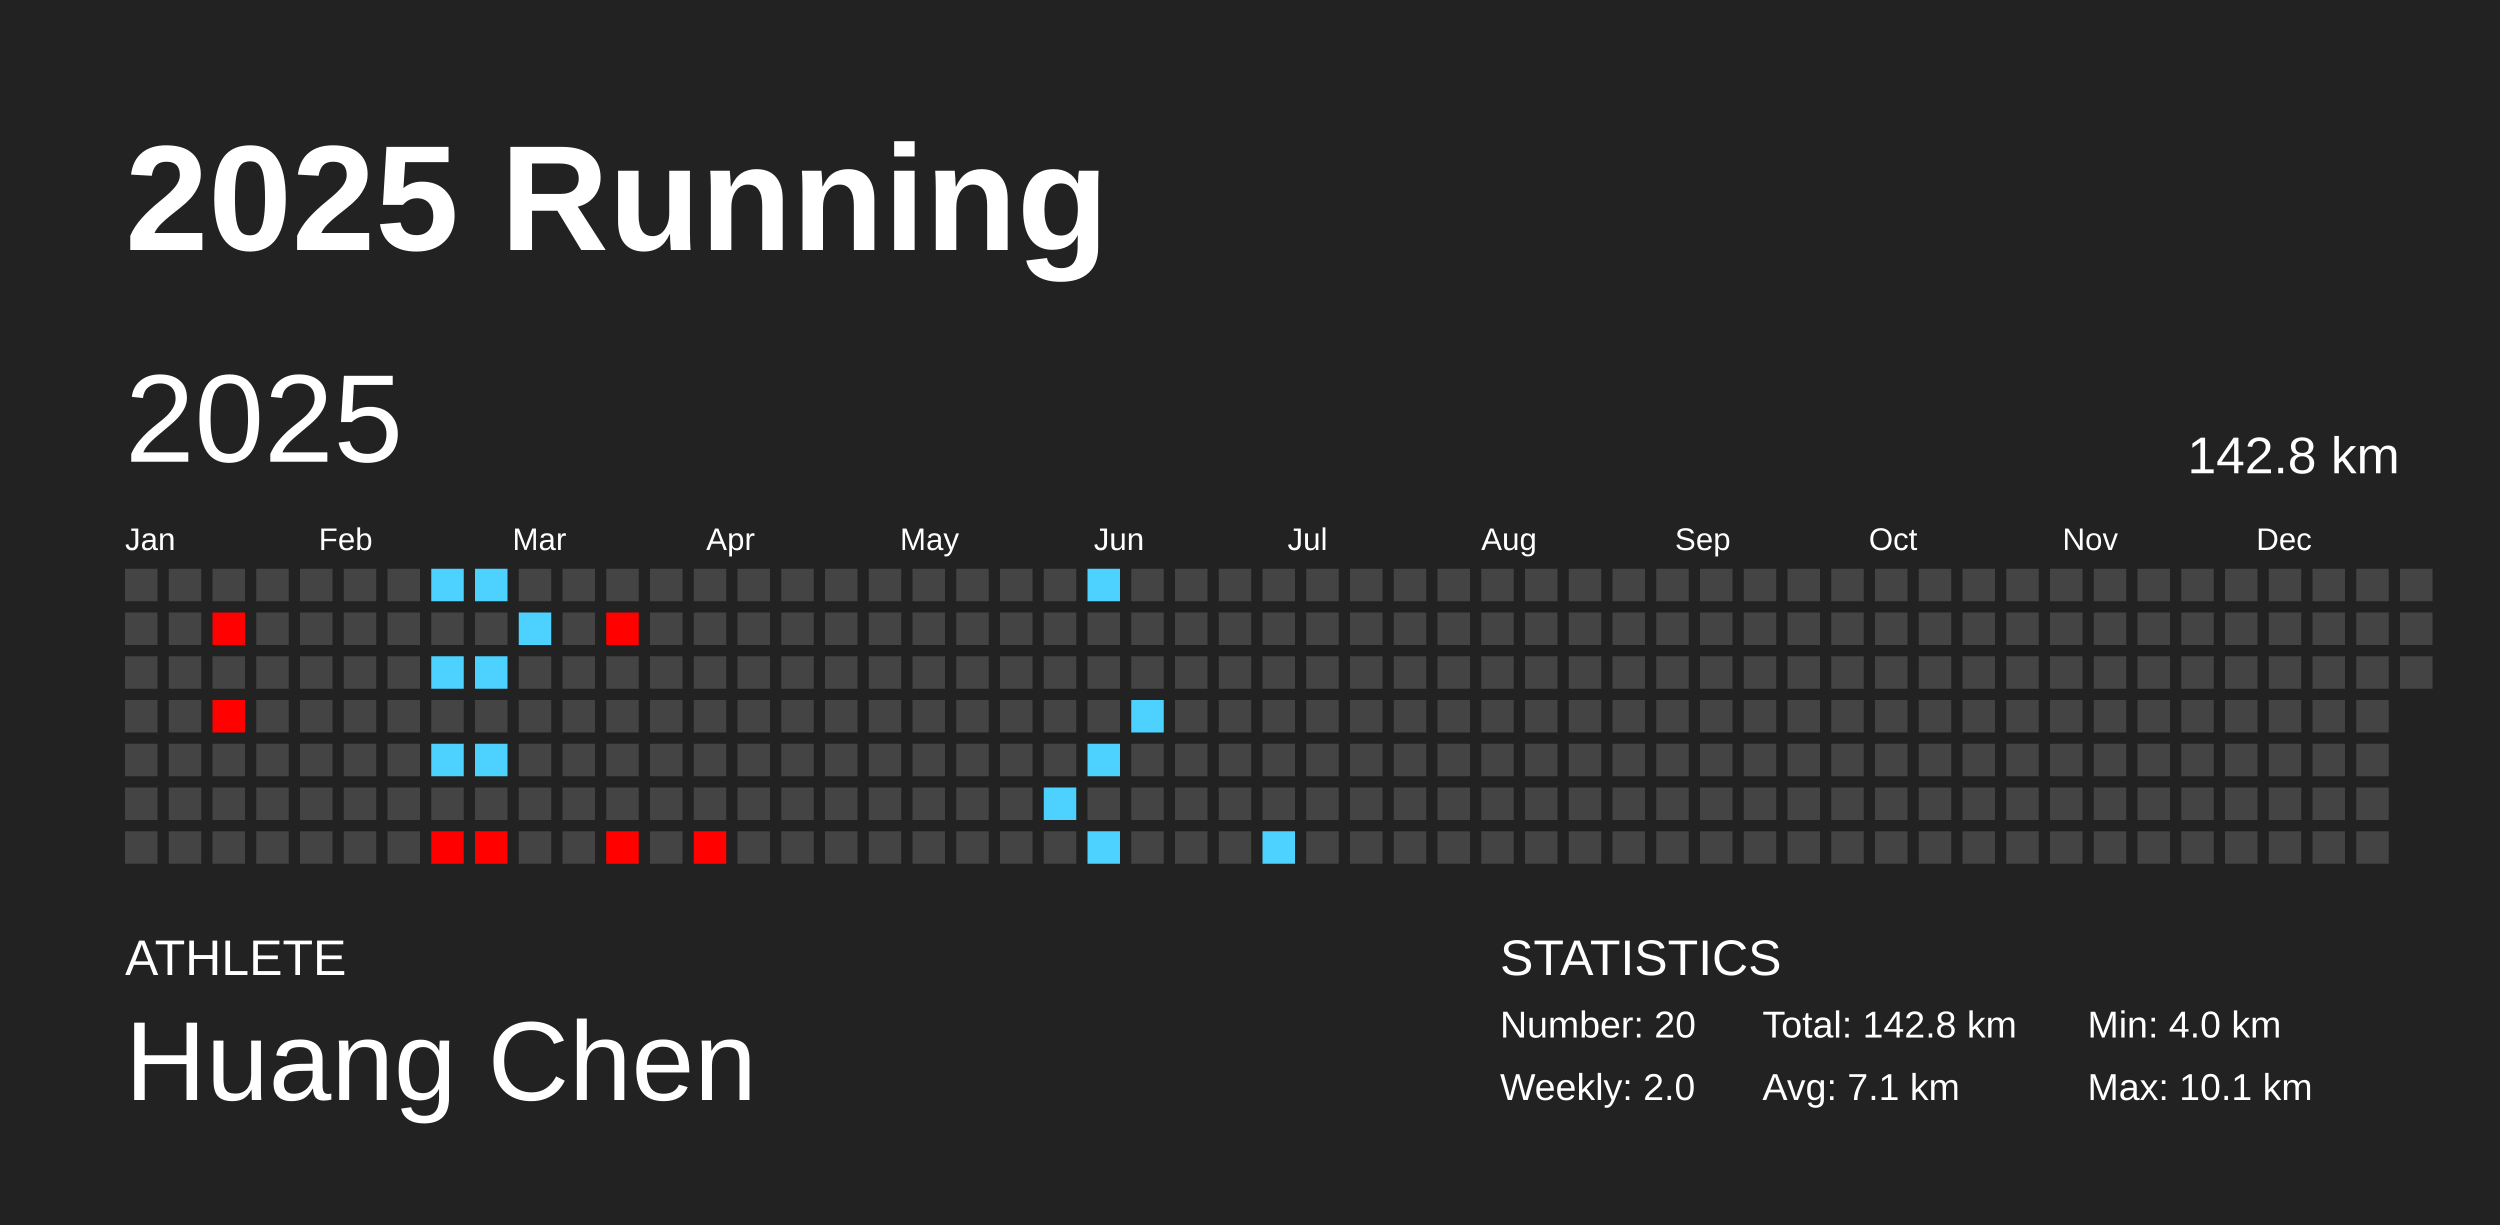
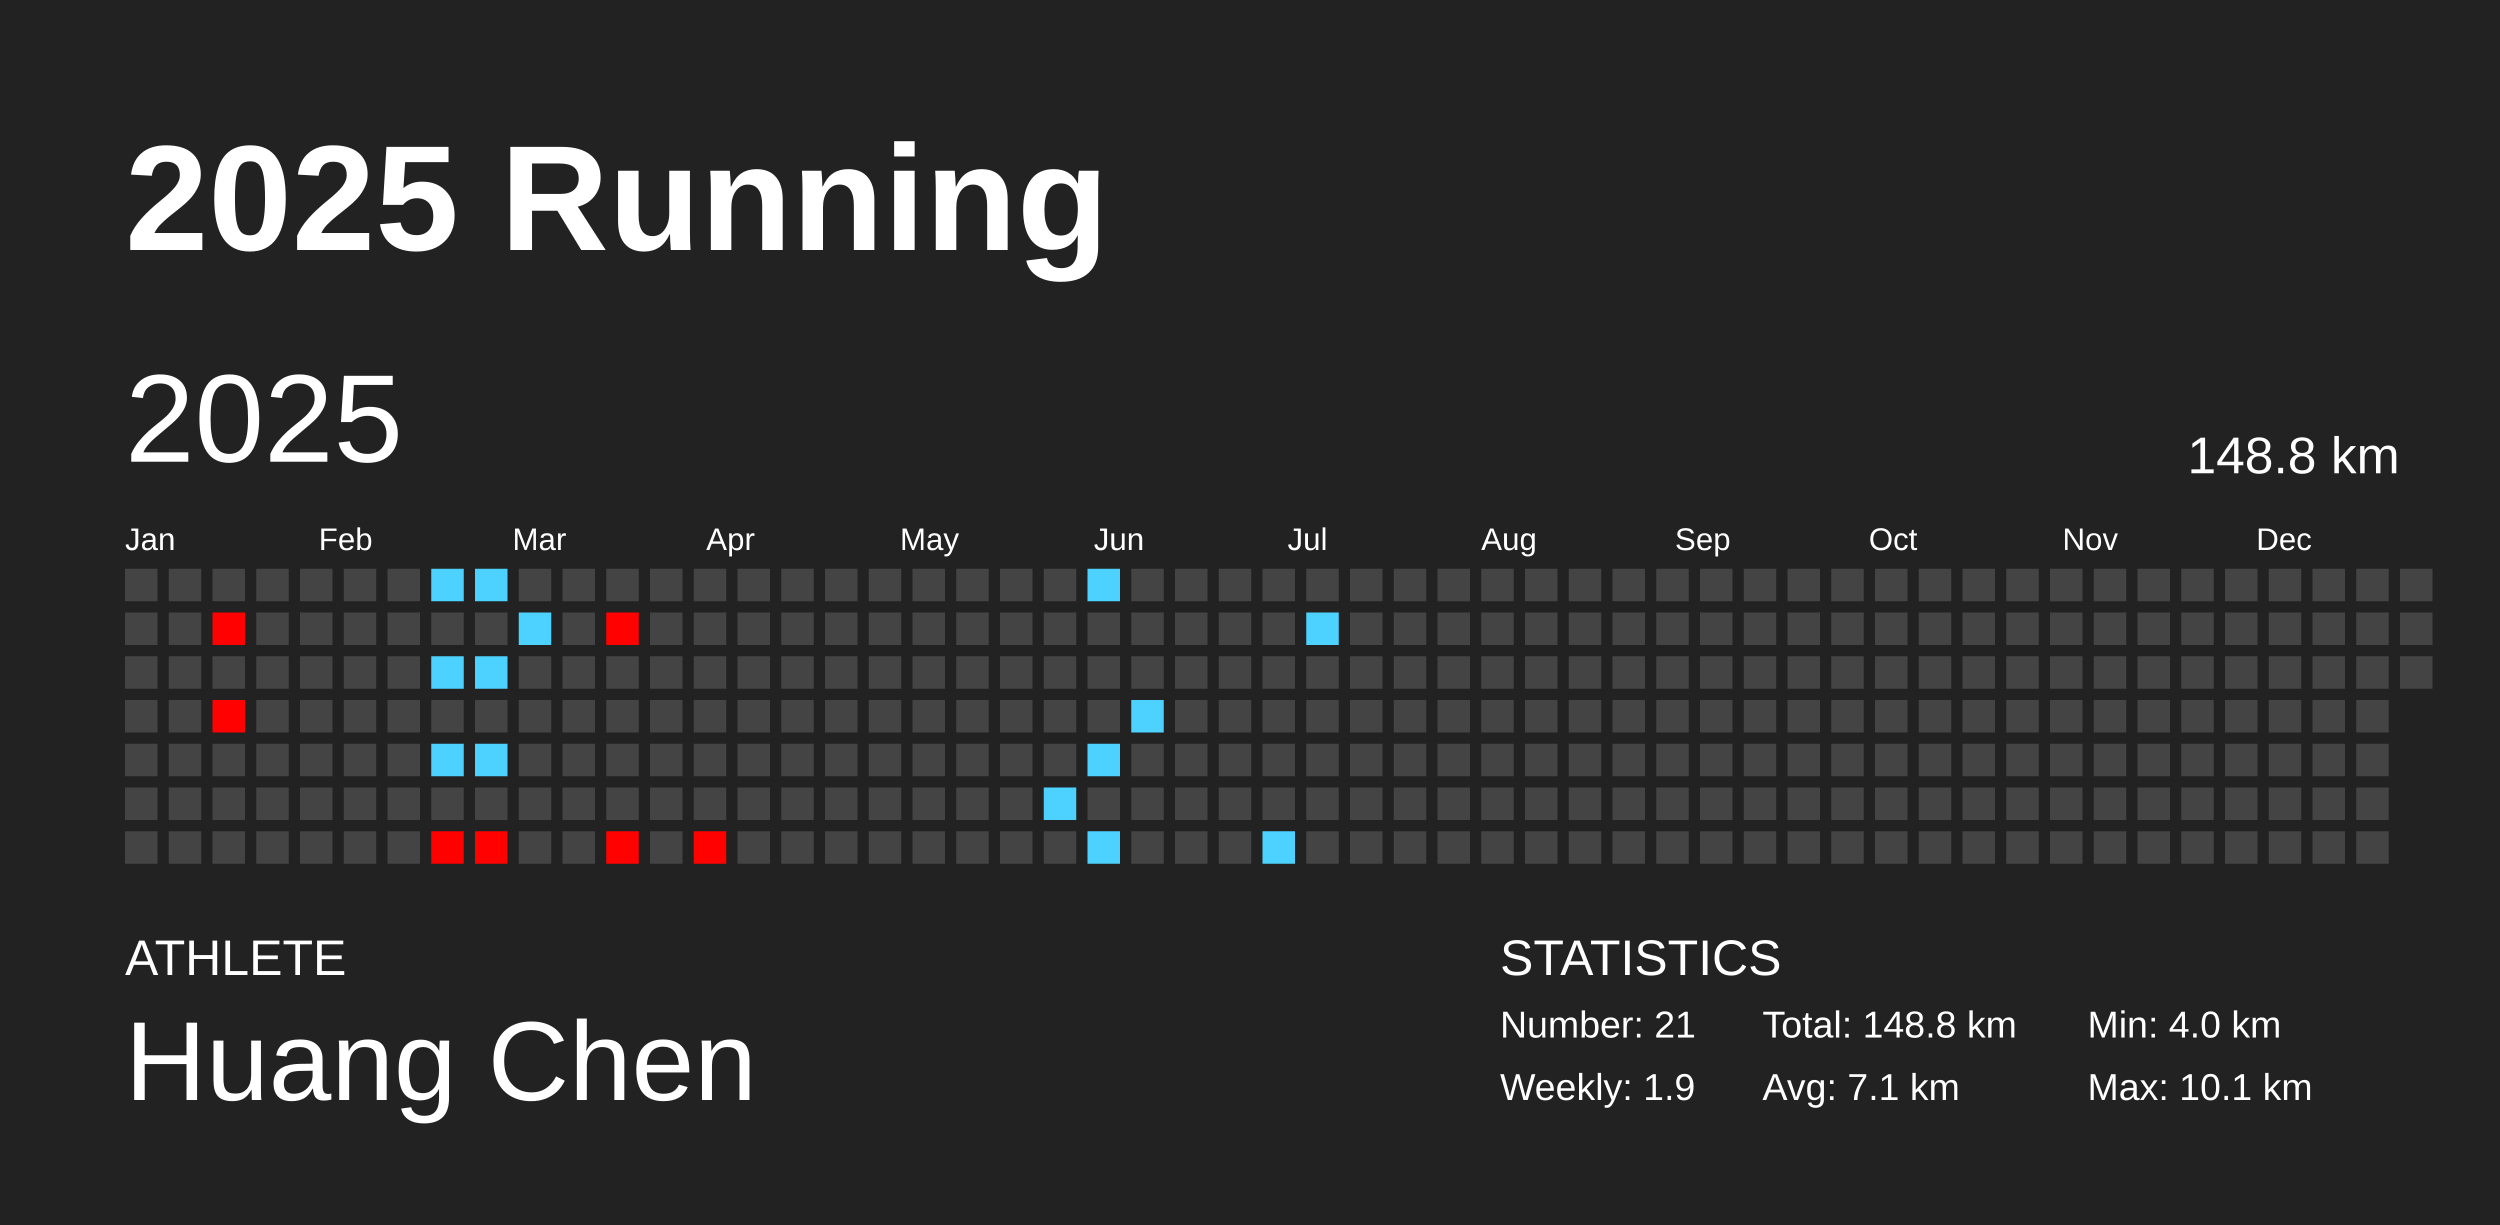
<svg xmlns="http://www.w3.org/2000/svg" baseProfile="full" height="98mm" version="1.1" viewBox="0,0,200,98" width="200mm">
  <defs />
  <rect fill="#222222" height="98" width="200" x="0" y="0" />
  <text fill="#FFFFFF" style="font-size:12px; font-family:Arial; font-weight:bold;" x="10" y="20">2025 Running</text>
  <text fill="#FFFFFF" style="font-size:4px; font-family:Arial" x="10" y="78">ATHLETE</text>
  <text fill="#FFFFFF" style="font-size:9px; font-family:Arial" x="10" y="88">Huang Chen</text>
  <text fill="#FFFFFF" style="font-size:4px; font-family:Arial" x="120" y="78">STATISTICS</text>
-   <text fill="#FFFFFF" style="font-size:3px; font-family:Arial" x="120" y="83">Number: 20</text>
-   <text fill="#FFFFFF" style="font-size:3px; font-family:Arial" x="120" y="88">Weekly: 2.0</text>
-   <text fill="#FFFFFF" style="font-size:3px; font-family:Arial" x="141" y="83">Total: 142.8 km</text>
+   <text fill="#FFFFFF" style="font-size:3px; font-family:Arial" x="120" y="83">Number: 21</text>
+   <text fill="#FFFFFF" style="font-size:3px; font-family:Arial" x="120" y="88">Weekly: 1.9</text>
+   <text fill="#FFFFFF" style="font-size:3px; font-family:Arial" x="141" y="83">Total: 148.8 km</text>
  <text fill="#FFFFFF" style="font-size:3px; font-family:Arial" x="141" y="88">Avg: 7.1 km</text>
  <text fill="#FFFFFF" style="font-size:3px; font-family:Arial" x="167" y="83">Min: 4.0 km</text>
  <text fill="#FFFFFF" style="font-size:3px; font-family:Arial" x="167" y="88">Max: 10.1 km</text>
  <text dominant-baseline="hanging" fill="#FFFFFF" style="font-size:10.0px; font-family:Arial;" x="10" y="30">2025</text>
-   <text dominant-baseline="hanging" fill="#FFFFFF" style="font-size:4.125px; font-family:Arial;" x="175" y="35">142.8 km</text>
+   <text dominant-baseline="hanging" fill="#FFFFFF" style="font-size:4.125px; font-family:Arial;" x="175" y="35">148.8 km</text>
  <text fill="#FFFFFF" style="font-size:2.5px; font-family:Arial" x="10.0" y="44">Jan</text>
  <text fill="#FFFFFF" style="font-size:2.5px; font-family:Arial" x="25.5" y="44">Feb</text>
  <text fill="#FFFFFF" style="font-size:2.5px; font-family:Arial" x="41.0" y="44">Mar</text>
  <text fill="#FFFFFF" style="font-size:2.5px; font-family:Arial" x="56.5" y="44">Apr</text>
  <text fill="#FFFFFF" style="font-size:2.5px; font-family:Arial" x="72.0" y="44">May</text>
  <text fill="#FFFFFF" style="font-size:2.5px; font-family:Arial" x="87.5" y="44">Jun</text>
  <text fill="#FFFFFF" style="font-size:2.5px; font-family:Arial" x="103.0" y="44">Jul</text>
  <text fill="#FFFFFF" style="font-size:2.5px; font-family:Arial" x="118.5" y="44">Aug</text>
  <text fill="#FFFFFF" style="font-size:2.5px; font-family:Arial" x="134.0" y="44">Sep</text>
  <text fill="#FFFFFF" style="font-size:2.5px; font-family:Arial" x="149.5" y="44">Oct</text>
  <text fill="#FFFFFF" style="font-size:2.5px; font-family:Arial" x="165.0" y="44">Nov</text>
  <text fill="#FFFFFF" style="font-size:2.5px; font-family:Arial" x="180.5" y="44">Dec</text>
  <rect fill="#444444" height="2.6" width="2.6" x="10.0" y="45.5" />
  <rect fill="#444444" height="2.6" width="2.6" x="10.0" y="49.0" />
  <rect fill="#444444" height="2.6" width="2.6" x="10.0" y="52.5" />
  <rect fill="#444444" height="2.6" width="2.6" x="10.0" y="56.0" />
  <rect fill="#444444" height="2.6" width="2.6" x="10.0" y="59.5" />
  <rect fill="#444444" height="2.6" width="2.6" x="10.0" y="63.0" />
  <rect fill="#444444" height="2.6" width="2.6" x="10.0" y="66.5" />
  <rect fill="#444444" height="2.6" width="2.6" x="13.5" y="45.5" />
  <rect fill="#444444" height="2.6" width="2.6" x="13.5" y="49.0" />
  <rect fill="#444444" height="2.6" width="2.6" x="13.5" y="52.5" />
  <rect fill="#444444" height="2.6" width="2.6" x="13.5" y="56.0" />
  <rect fill="#444444" height="2.6" width="2.6" x="13.5" y="59.5" />
  <rect fill="#444444" height="2.6" width="2.6" x="13.5" y="63.0" />
  <rect fill="#444444" height="2.6" width="2.6" x="13.5" y="66.5" />
  <rect fill="#444444" height="2.6" width="2.6" x="17.0" y="45.5" />
  <rect fill="#ff0100" height="2.6" width="2.6" x="17.0" y="49.0" />
  <rect fill="#444444" height="2.6" width="2.6" x="17.0" y="52.5" />
  <rect fill="#ff0200" height="2.6" width="2.6" x="17.0" y="56.0" />
  <rect fill="#444444" height="2.6" width="2.6" x="17.0" y="59.5" />
  <rect fill="#444444" height="2.6" width="2.6" x="17.0" y="63.0" />
  <rect fill="#444444" height="2.6" width="2.6" x="17.0" y="66.5" />
  <rect fill="#444444" height="2.6" width="2.6" x="20.5" y="45.5" />
  <rect fill="#444444" height="2.6" width="2.6" x="20.5" y="49.0" />
  <rect fill="#444444" height="2.6" width="2.6" x="20.5" y="52.5" />
  <rect fill="#444444" height="2.6" width="2.6" x="20.5" y="56.0" />
  <rect fill="#444444" height="2.6" width="2.6" x="20.5" y="59.5" />
  <rect fill="#444444" height="2.6" width="2.6" x="20.5" y="63.0" />
  <rect fill="#444444" height="2.6" width="2.6" x="20.5" y="66.5" />
  <rect fill="#444444" height="2.6" width="2.6" x="24.0" y="45.5" />
  <rect fill="#444444" height="2.6" width="2.6" x="24.0" y="49.0" />
  <rect fill="#444444" height="2.6" width="2.6" x="24.0" y="52.5" />
  <rect fill="#444444" height="2.6" width="2.6" x="24.0" y="56.0" />
  <rect fill="#444444" height="2.6" width="2.6" x="24.0" y="59.5" />
  <rect fill="#444444" height="2.6" width="2.6" x="24.0" y="63.0" />
  <rect fill="#444444" height="2.6" width="2.6" x="24.0" y="66.5" />
  <rect fill="#444444" height="2.6" width="2.6" x="27.5" y="45.5" />
  <rect fill="#444444" height="2.6" width="2.6" x="27.5" y="49.0" />
  <rect fill="#444444" height="2.6" width="2.6" x="27.5" y="52.5" />
  <rect fill="#444444" height="2.6" width="2.6" x="27.5" y="56.0" />
  <rect fill="#444444" height="2.6" width="2.6" x="27.5" y="59.5" />
  <rect fill="#444444" height="2.6" width="2.6" x="27.5" y="63.0" />
  <rect fill="#444444" height="2.6" width="2.6" x="27.5" y="66.5" />
  <rect fill="#444444" height="2.6" width="2.6" x="31.0" y="45.5" />
  <rect fill="#444444" height="2.6" width="2.6" x="31.0" y="49.0" />
  <rect fill="#444444" height="2.6" width="2.6" x="31.0" y="52.5" />
  <rect fill="#444444" height="2.6" width="2.6" x="31.0" y="56.0" />
  <rect fill="#444444" height="2.6" width="2.6" x="31.0" y="59.5" />
  <rect fill="#444444" height="2.6" width="2.6" x="31.0" y="63.0" />
  <rect fill="#444444" height="2.6" width="2.6" x="31.0" y="66.5" />
  <rect fill="#4dd2ff" height="2.6" width="2.6" x="34.5" y="45.5" />
  <rect fill="#444444" height="2.6" width="2.6" x="34.5" y="49.0" />
  <rect fill="#4dd2ff" height="2.6" width="2.6" x="34.5" y="52.5" />
  <rect fill="#444444" height="2.6" width="2.6" x="34.5" y="56.0" />
  <rect fill="#4dd2ff" height="2.6" width="2.6" x="34.5" y="59.5" />
  <rect fill="#444444" height="2.6" width="2.6" x="34.5" y="63.0" />
  <rect fill="#ff0000" height="2.6" width="2.6" x="34.5" y="66.5" />
  <rect fill="#4dd2ff" height="2.6" width="2.6" x="38.0" y="45.5" />
  <rect fill="#444444" height="2.6" width="2.6" x="38.0" y="49.0" />
  <rect fill="#4dd2ff" height="2.6" width="2.6" x="38.0" y="52.5" />
  <rect fill="#444444" height="2.6" width="2.6" x="38.0" y="56.0" />
  <rect fill="#4dd2ff" height="2.6" width="2.6" x="38.0" y="59.5" />
  <rect fill="#444444" height="2.6" width="2.6" x="38.0" y="63.0" />
  <rect fill="#ff0200" height="2.6" width="2.6" x="38.0" y="66.5" />
  <rect fill="#444444" height="2.6" width="2.6" x="41.5" y="45.5" />
  <rect fill="#4dd2ff" height="2.6" width="2.6" x="41.5" y="49.0" />
  <rect fill="#444444" height="2.6" width="2.6" x="41.5" y="52.5" />
  <rect fill="#444444" height="2.6" width="2.6" x="41.5" y="56.0" />
  <rect fill="#444444" height="2.6" width="2.6" x="41.5" y="59.5" />
  <rect fill="#444444" height="2.6" width="2.6" x="41.5" y="63.0" />
  <rect fill="#444444" height="2.6" width="2.6" x="41.5" y="66.5" />
  <rect fill="#444444" height="2.6" width="2.6" x="45.0" y="45.5" />
  <rect fill="#444444" height="2.6" width="2.6" x="45.0" y="49.0" />
  <rect fill="#444444" height="2.6" width="2.6" x="45.0" y="52.5" />
  <rect fill="#444444" height="2.6" width="2.6" x="45.0" y="56.0" />
  <rect fill="#444444" height="2.6" width="2.6" x="45.0" y="59.5" />
  <rect fill="#444444" height="2.6" width="2.6" x="45.0" y="63.0" />
  <rect fill="#444444" height="2.6" width="2.6" x="45.0" y="66.5" />
  <rect fill="#444444" height="2.6" width="2.6" x="48.5" y="45.5" />
  <rect fill="#ff0200" height="2.6" width="2.6" x="48.5" y="49.0" />
  <rect fill="#444444" height="2.6" width="2.6" x="48.5" y="52.5" />
  <rect fill="#444444" height="2.6" width="2.6" x="48.5" y="56.0" />
  <rect fill="#444444" height="2.6" width="2.6" x="48.5" y="59.5" />
  <rect fill="#444444" height="2.6" width="2.6" x="48.5" y="63.0" />
  <rect fill="#ff0200" height="2.6" width="2.6" x="48.5" y="66.5" />
  <rect fill="#444444" height="2.6" width="2.6" x="52.0" y="45.5" />
  <rect fill="#444444" height="2.6" width="2.6" x="52.0" y="49.0" />
  <rect fill="#444444" height="2.6" width="2.6" x="52.0" y="52.5" />
  <rect fill="#444444" height="2.6" width="2.6" x="52.0" y="56.0" />
  <rect fill="#444444" height="2.6" width="2.6" x="52.0" y="59.5" />
  <rect fill="#444444" height="2.6" width="2.6" x="52.0" y="63.0" />
  <rect fill="#444444" height="2.6" width="2.6" x="52.0" y="66.5" />
  <rect fill="#444444" height="2.6" width="2.6" x="55.5" y="45.5" />
  <rect fill="#444444" height="2.6" width="2.6" x="55.5" y="49.0" />
  <rect fill="#444444" height="2.6" width="2.6" x="55.5" y="52.5" />
  <rect fill="#444444" height="2.6" width="2.6" x="55.5" y="56.0" />
  <rect fill="#444444" height="2.6" width="2.6" x="55.5" y="59.5" />
  <rect fill="#444444" height="2.6" width="2.6" x="55.5" y="63.0" />
  <rect fill="#ff0200" height="2.6" width="2.6" x="55.5" y="66.5" />
  <rect fill="#444444" height="2.6" width="2.6" x="59.0" y="45.5" />
  <rect fill="#444444" height="2.6" width="2.6" x="59.0" y="49.0" />
  <rect fill="#444444" height="2.6" width="2.6" x="59.0" y="52.5" />
  <rect fill="#444444" height="2.6" width="2.6" x="59.0" y="56.0" />
  <rect fill="#444444" height="2.6" width="2.6" x="59.0" y="59.5" />
  <rect fill="#444444" height="2.6" width="2.6" x="59.0" y="63.0" />
  <rect fill="#444444" height="2.6" width="2.6" x="59.0" y="66.5" />
  <rect fill="#444444" height="2.6" width="2.6" x="62.5" y="45.5" />
  <rect fill="#444444" height="2.6" width="2.6" x="62.5" y="49.0" />
  <rect fill="#444444" height="2.6" width="2.6" x="62.5" y="52.5" />
  <rect fill="#444444" height="2.6" width="2.6" x="62.5" y="56.0" />
  <rect fill="#444444" height="2.6" width="2.6" x="62.5" y="59.5" />
  <rect fill="#444444" height="2.6" width="2.6" x="62.5" y="63.0" />
  <rect fill="#444444" height="2.6" width="2.6" x="62.5" y="66.5" />
  <rect fill="#444444" height="2.6" width="2.6" x="66.0" y="45.5" />
  <rect fill="#444444" height="2.6" width="2.6" x="66.0" y="49.0" />
  <rect fill="#444444" height="2.6" width="2.6" x="66.0" y="52.5" />
  <rect fill="#444444" height="2.6" width="2.6" x="66.0" y="56.0" />
  <rect fill="#444444" height="2.6" width="2.6" x="66.0" y="59.5" />
  <rect fill="#444444" height="2.6" width="2.6" x="66.0" y="63.0" />
  <rect fill="#444444" height="2.6" width="2.6" x="66.0" y="66.5" />
  <rect fill="#444444" height="2.6" width="2.6" x="69.5" y="45.5" />
  <rect fill="#444444" height="2.6" width="2.6" x="69.5" y="49.0" />
  <rect fill="#444444" height="2.6" width="2.6" x="69.5" y="52.5" />
  <rect fill="#444444" height="2.6" width="2.6" x="69.5" y="56.0" />
  <rect fill="#444444" height="2.6" width="2.6" x="69.5" y="59.5" />
  <rect fill="#444444" height="2.6" width="2.6" x="69.5" y="63.0" />
  <rect fill="#444444" height="2.6" width="2.6" x="69.5" y="66.5" />
  <rect fill="#444444" height="2.6" width="2.6" x="73.0" y="45.5" />
  <rect fill="#444444" height="2.6" width="2.6" x="73.0" y="49.0" />
  <rect fill="#444444" height="2.6" width="2.6" x="73.0" y="52.5" />
  <rect fill="#444444" height="2.6" width="2.6" x="73.0" y="56.0" />
  <rect fill="#444444" height="2.6" width="2.6" x="73.0" y="59.5" />
  <rect fill="#444444" height="2.6" width="2.6" x="73.0" y="63.0" />
  <rect fill="#444444" height="2.6" width="2.6" x="73.0" y="66.5" />
  <rect fill="#444444" height="2.6" width="2.6" x="76.5" y="45.5" />
  <rect fill="#444444" height="2.6" width="2.6" x="76.5" y="49.0" />
  <rect fill="#444444" height="2.6" width="2.6" x="76.5" y="52.5" />
  <rect fill="#444444" height="2.6" width="2.6" x="76.5" y="56.0" />
  <rect fill="#444444" height="2.6" width="2.6" x="76.5" y="59.5" />
  <rect fill="#444444" height="2.6" width="2.6" x="76.5" y="63.0" />
  <rect fill="#444444" height="2.6" width="2.6" x="76.5" y="66.5" />
  <rect fill="#444444" height="2.6" width="2.6" x="80.0" y="45.5" />
  <rect fill="#444444" height="2.6" width="2.6" x="80.0" y="49.0" />
  <rect fill="#444444" height="2.6" width="2.6" x="80.0" y="52.5" />
  <rect fill="#444444" height="2.6" width="2.6" x="80.0" y="56.0" />
  <rect fill="#444444" height="2.6" width="2.6" x="80.0" y="59.5" />
  <rect fill="#444444" height="2.6" width="2.6" x="80.0" y="63.0" />
  <rect fill="#444444" height="2.6" width="2.6" x="80.0" y="66.5" />
  <rect fill="#444444" height="2.6" width="2.6" x="83.5" y="45.5" />
  <rect fill="#444444" height="2.6" width="2.6" x="83.5" y="49.0" />
  <rect fill="#444444" height="2.6" width="2.6" x="83.5" y="52.5" />
  <rect fill="#444444" height="2.6" width="2.6" x="83.5" y="56.0" />
  <rect fill="#444444" height="2.6" width="2.6" x="83.5" y="59.5" />
  <rect fill="#4dd2ff" height="2.6" width="2.6" x="83.5" y="63.0" />
  <rect fill="#444444" height="2.6" width="2.6" x="83.5" y="66.5" />
  <rect fill="#4dd2ff" height="2.6" width="2.6" x="87.0" y="45.5" />
  <rect fill="#444444" height="2.6" width="2.6" x="87.0" y="49.0" />
  <rect fill="#444444" height="2.6" width="2.6" x="87.0" y="52.5" />
  <rect fill="#444444" height="2.6" width="2.6" x="87.0" y="56.0" />
  <rect fill="#4dd2ff" height="2.6" width="2.6" x="87.0" y="59.5" />
  <rect fill="#444444" height="2.6" width="2.6" x="87.0" y="63.0" />
  <rect fill="#4dd2ff" height="2.6" width="2.6" x="87.0" y="66.5" />
  <rect fill="#444444" height="2.6" width="2.6" x="90.5" y="45.5" />
  <rect fill="#444444" height="2.6" width="2.6" x="90.5" y="49.0" />
  <rect fill="#444444" height="2.6" width="2.6" x="90.5" y="52.5" />
  <rect fill="#4dd2ff" height="2.6" width="2.6" x="90.5" y="56.0" />
  <rect fill="#444444" height="2.6" width="2.6" x="90.5" y="59.5" />
  <rect fill="#444444" height="2.6" width="2.6" x="90.5" y="63.0" />
  <rect fill="#444444" height="2.6" width="2.6" x="90.5" y="66.5" />
  <rect fill="#444444" height="2.6" width="2.6" x="94.0" y="45.5" />
  <rect fill="#444444" height="2.6" width="2.6" x="94.0" y="49.0" />
  <rect fill="#444444" height="2.6" width="2.6" x="94.0" y="52.5" />
  <rect fill="#444444" height="2.6" width="2.6" x="94.0" y="56.0" />
  <rect fill="#444444" height="2.6" width="2.6" x="94.0" y="59.5" />
  <rect fill="#444444" height="2.6" width="2.6" x="94.0" y="63.0" />
  <rect fill="#444444" height="2.6" width="2.6" x="94.0" y="66.5" />
  <rect fill="#444444" height="2.6" width="2.6" x="97.5" y="45.5" />
  <rect fill="#444444" height="2.6" width="2.6" x="97.5" y="49.0" />
  <rect fill="#444444" height="2.6" width="2.6" x="97.5" y="52.5" />
  <rect fill="#444444" height="2.6" width="2.6" x="97.5" y="56.0" />
  <rect fill="#444444" height="2.6" width="2.6" x="97.5" y="59.5" />
  <rect fill="#444444" height="2.6" width="2.6" x="97.5" y="63.0" />
  <rect fill="#444444" height="2.6" width="2.6" x="97.5" y="66.5" />
  <rect fill="#444444" height="2.6" width="2.6" x="101.0" y="45.5" />
  <rect fill="#444444" height="2.6" width="2.6" x="101.0" y="49.0" />
  <rect fill="#444444" height="2.6" width="2.6" x="101.0" y="52.5" />
  <rect fill="#444444" height="2.6" width="2.6" x="101.0" y="56.0" />
  <rect fill="#444444" height="2.6" width="2.6" x="101.0" y="59.5" />
  <rect fill="#444444" height="2.6" width="2.6" x="101.0" y="63.0" />
  <rect fill="#4dd2ff" height="2.6" width="2.6" x="101.0" y="66.5" />
  <rect fill="#444444" height="2.6" width="2.6" x="104.5" y="45.5" />
-   <rect fill="#444444" height="2.6" width="2.6" x="104.5" y="49.0" />
+   <rect fill="#4dd2ff" height="2.6" width="2.6" x="104.5" y="49.0" />
  <rect fill="#444444" height="2.6" width="2.6" x="104.5" y="52.5" />
  <rect fill="#444444" height="2.6" width="2.6" x="104.5" y="56.0" />
  <rect fill="#444444" height="2.6" width="2.6" x="104.5" y="59.5" />
  <rect fill="#444444" height="2.6" width="2.6" x="104.5" y="63.0" />
  <rect fill="#444444" height="2.6" width="2.6" x="104.5" y="66.5" />
  <rect fill="#444444" height="2.6" width="2.6" x="108.0" y="45.5" />
  <rect fill="#444444" height="2.6" width="2.6" x="108.0" y="49.0" />
  <rect fill="#444444" height="2.6" width="2.6" x="108.0" y="52.5" />
  <rect fill="#444444" height="2.6" width="2.6" x="108.0" y="56.0" />
  <rect fill="#444444" height="2.6" width="2.6" x="108.0" y="59.5" />
  <rect fill="#444444" height="2.6" width="2.6" x="108.0" y="63.0" />
  <rect fill="#444444" height="2.6" width="2.6" x="108.0" y="66.5" />
  <rect fill="#444444" height="2.6" width="2.6" x="111.5" y="45.5" />
  <rect fill="#444444" height="2.6" width="2.6" x="111.5" y="49.0" />
  <rect fill="#444444" height="2.6" width="2.6" x="111.5" y="52.5" />
  <rect fill="#444444" height="2.6" width="2.6" x="111.5" y="56.0" />
  <rect fill="#444444" height="2.6" width="2.6" x="111.5" y="59.5" />
  <rect fill="#444444" height="2.6" width="2.6" x="111.5" y="63.0" />
  <rect fill="#444444" height="2.6" width="2.6" x="111.5" y="66.5" />
  <rect fill="#444444" height="2.6" width="2.6" x="115.0" y="45.5" />
  <rect fill="#444444" height="2.6" width="2.6" x="115.0" y="49.0" />
  <rect fill="#444444" height="2.6" width="2.6" x="115.0" y="52.5" />
  <rect fill="#444444" height="2.6" width="2.6" x="115.0" y="56.0" />
  <rect fill="#444444" height="2.6" width="2.6" x="115.0" y="59.5" />
  <rect fill="#444444" height="2.6" width="2.6" x="115.0" y="63.0" />
  <rect fill="#444444" height="2.6" width="2.6" x="115.0" y="66.5" />
  <rect fill="#444444" height="2.6" width="2.6" x="118.5" y="45.5" />
  <rect fill="#444444" height="2.6" width="2.6" x="118.5" y="49.0" />
  <rect fill="#444444" height="2.6" width="2.6" x="118.5" y="52.5" />
  <rect fill="#444444" height="2.6" width="2.6" x="118.5" y="56.0" />
  <rect fill="#444444" height="2.6" width="2.6" x="118.5" y="59.5" />
  <rect fill="#444444" height="2.6" width="2.6" x="118.5" y="63.0" />
  <rect fill="#444444" height="2.6" width="2.6" x="118.5" y="66.5" />
  <rect fill="#444444" height="2.6" width="2.6" x="122.0" y="45.5" />
  <rect fill="#444444" height="2.6" width="2.6" x="122.0" y="49.0" />
  <rect fill="#444444" height="2.6" width="2.6" x="122.0" y="52.5" />
  <rect fill="#444444" height="2.6" width="2.6" x="122.0" y="56.0" />
  <rect fill="#444444" height="2.6" width="2.6" x="122.0" y="59.5" />
  <rect fill="#444444" height="2.6" width="2.6" x="122.0" y="63.0" />
  <rect fill="#444444" height="2.6" width="2.6" x="122.0" y="66.5" />
  <rect fill="#444444" height="2.6" width="2.6" x="125.5" y="45.5" />
  <rect fill="#444444" height="2.6" width="2.6" x="125.5" y="49.0" />
  <rect fill="#444444" height="2.6" width="2.6" x="125.5" y="52.5" />
  <rect fill="#444444" height="2.6" width="2.6" x="125.5" y="56.0" />
  <rect fill="#444444" height="2.6" width="2.6" x="125.5" y="59.5" />
  <rect fill="#444444" height="2.6" width="2.6" x="125.5" y="63.0" />
  <rect fill="#444444" height="2.6" width="2.6" x="125.5" y="66.5" />
  <rect fill="#444444" height="2.6" width="2.6" x="129.0" y="45.5" />
  <rect fill="#444444" height="2.6" width="2.6" x="129.0" y="49.0" />
  <rect fill="#444444" height="2.6" width="2.6" x="129.0" y="52.5" />
  <rect fill="#444444" height="2.6" width="2.6" x="129.0" y="56.0" />
  <rect fill="#444444" height="2.6" width="2.6" x="129.0" y="59.5" />
  <rect fill="#444444" height="2.6" width="2.6" x="129.0" y="63.0" />
  <rect fill="#444444" height="2.6" width="2.6" x="129.0" y="66.5" />
  <rect fill="#444444" height="2.6" width="2.6" x="132.5" y="45.5" />
  <rect fill="#444444" height="2.6" width="2.6" x="132.5" y="49.0" />
  <rect fill="#444444" height="2.6" width="2.6" x="132.5" y="52.5" />
  <rect fill="#444444" height="2.6" width="2.6" x="132.5" y="56.0" />
  <rect fill="#444444" height="2.6" width="2.6" x="132.5" y="59.5" />
  <rect fill="#444444" height="2.6" width="2.6" x="132.5" y="63.0" />
  <rect fill="#444444" height="2.6" width="2.6" x="132.5" y="66.5" />
  <rect fill="#444444" height="2.6" width="2.6" x="136.0" y="45.5" />
  <rect fill="#444444" height="2.6" width="2.6" x="136.0" y="49.0" />
  <rect fill="#444444" height="2.6" width="2.6" x="136.0" y="52.5" />
  <rect fill="#444444" height="2.6" width="2.6" x="136.0" y="56.0" />
  <rect fill="#444444" height="2.6" width="2.6" x="136.0" y="59.5" />
  <rect fill="#444444" height="2.6" width="2.6" x="136.0" y="63.0" />
  <rect fill="#444444" height="2.6" width="2.6" x="136.0" y="66.5" />
  <rect fill="#444444" height="2.6" width="2.6" x="139.5" y="45.5" />
  <rect fill="#444444" height="2.6" width="2.6" x="139.5" y="49.0" />
  <rect fill="#444444" height="2.6" width="2.6" x="139.5" y="52.5" />
  <rect fill="#444444" height="2.6" width="2.6" x="139.5" y="56.0" />
  <rect fill="#444444" height="2.6" width="2.6" x="139.5" y="59.5" />
  <rect fill="#444444" height="2.6" width="2.6" x="139.5" y="63.0" />
  <rect fill="#444444" height="2.6" width="2.6" x="139.5" y="66.5" />
  <rect fill="#444444" height="2.6" width="2.6" x="143.0" y="45.5" />
  <rect fill="#444444" height="2.6" width="2.6" x="143.0" y="49.0" />
  <rect fill="#444444" height="2.6" width="2.6" x="143.0" y="52.5" />
  <rect fill="#444444" height="2.6" width="2.6" x="143.0" y="56.0" />
  <rect fill="#444444" height="2.6" width="2.6" x="143.0" y="59.5" />
  <rect fill="#444444" height="2.6" width="2.6" x="143.0" y="63.0" />
  <rect fill="#444444" height="2.6" width="2.6" x="143.0" y="66.5" />
  <rect fill="#444444" height="2.6" width="2.6" x="146.5" y="45.5" />
  <rect fill="#444444" height="2.6" width="2.6" x="146.5" y="49.0" />
  <rect fill="#444444" height="2.6" width="2.6" x="146.5" y="52.5" />
  <rect fill="#444444" height="2.6" width="2.6" x="146.5" y="56.0" />
  <rect fill="#444444" height="2.6" width="2.6" x="146.5" y="59.5" />
  <rect fill="#444444" height="2.6" width="2.6" x="146.5" y="63.0" />
  <rect fill="#444444" height="2.6" width="2.6" x="146.5" y="66.5" />
  <rect fill="#444444" height="2.6" width="2.6" x="150.0" y="45.5" />
  <rect fill="#444444" height="2.6" width="2.6" x="150.0" y="49.0" />
  <rect fill="#444444" height="2.6" width="2.6" x="150.0" y="52.5" />
  <rect fill="#444444" height="2.6" width="2.6" x="150.0" y="56.0" />
  <rect fill="#444444" height="2.6" width="2.6" x="150.0" y="59.5" />
  <rect fill="#444444" height="2.6" width="2.6" x="150.0" y="63.0" />
  <rect fill="#444444" height="2.6" width="2.6" x="150.0" y="66.5" />
  <rect fill="#444444" height="2.6" width="2.6" x="153.5" y="45.5" />
  <rect fill="#444444" height="2.6" width="2.6" x="153.5" y="49.0" />
  <rect fill="#444444" height="2.6" width="2.6" x="153.5" y="52.5" />
  <rect fill="#444444" height="2.6" width="2.6" x="153.5" y="56.0" />
  <rect fill="#444444" height="2.6" width="2.6" x="153.5" y="59.5" />
  <rect fill="#444444" height="2.6" width="2.6" x="153.5" y="63.0" />
  <rect fill="#444444" height="2.6" width="2.6" x="153.5" y="66.5" />
  <rect fill="#444444" height="2.6" width="2.6" x="157.0" y="45.5" />
  <rect fill="#444444" height="2.6" width="2.6" x="157.0" y="49.0" />
  <rect fill="#444444" height="2.6" width="2.6" x="157.0" y="52.5" />
  <rect fill="#444444" height="2.6" width="2.6" x="157.0" y="56.0" />
  <rect fill="#444444" height="2.6" width="2.6" x="157.0" y="59.5" />
  <rect fill="#444444" height="2.6" width="2.6" x="157.0" y="63.0" />
  <rect fill="#444444" height="2.6" width="2.6" x="157.0" y="66.5" />
  <rect fill="#444444" height="2.6" width="2.6" x="160.5" y="45.5" />
  <rect fill="#444444" height="2.6" width="2.6" x="160.5" y="49.0" />
  <rect fill="#444444" height="2.6" width="2.6" x="160.5" y="52.5" />
  <rect fill="#444444" height="2.6" width="2.6" x="160.5" y="56.0" />
  <rect fill="#444444" height="2.6" width="2.6" x="160.5" y="59.5" />
  <rect fill="#444444" height="2.6" width="2.6" x="160.5" y="63.0" />
  <rect fill="#444444" height="2.6" width="2.6" x="160.5" y="66.5" />
  <rect fill="#444444" height="2.6" width="2.6" x="164.0" y="45.5" />
  <rect fill="#444444" height="2.6" width="2.6" x="164.0" y="49.0" />
  <rect fill="#444444" height="2.6" width="2.6" x="164.0" y="52.5" />
  <rect fill="#444444" height="2.6" width="2.6" x="164.0" y="56.0" />
  <rect fill="#444444" height="2.6" width="2.6" x="164.0" y="59.5" />
  <rect fill="#444444" height="2.6" width="2.6" x="164.0" y="63.0" />
  <rect fill="#444444" height="2.6" width="2.6" x="164.0" y="66.5" />
  <rect fill="#444444" height="2.6" width="2.6" x="167.5" y="45.5" />
  <rect fill="#444444" height="2.6" width="2.6" x="167.5" y="49.0" />
  <rect fill="#444444" height="2.6" width="2.6" x="167.5" y="52.5" />
  <rect fill="#444444" height="2.6" width="2.6" x="167.5" y="56.0" />
  <rect fill="#444444" height="2.6" width="2.6" x="167.5" y="59.5" />
  <rect fill="#444444" height="2.6" width="2.6" x="167.5" y="63.0" />
  <rect fill="#444444" height="2.6" width="2.6" x="167.5" y="66.5" />
  <rect fill="#444444" height="2.6" width="2.6" x="171.0" y="45.5" />
  <rect fill="#444444" height="2.6" width="2.6" x="171.0" y="49.0" />
  <rect fill="#444444" height="2.6" width="2.6" x="171.0" y="52.5" />
  <rect fill="#444444" height="2.6" width="2.6" x="171.0" y="56.0" />
  <rect fill="#444444" height="2.6" width="2.6" x="171.0" y="59.5" />
  <rect fill="#444444" height="2.6" width="2.6" x="171.0" y="63.0" />
  <rect fill="#444444" height="2.6" width="2.6" x="171.0" y="66.5" />
  <rect fill="#444444" height="2.6" width="2.6" x="174.5" y="45.5" />
  <rect fill="#444444" height="2.6" width="2.6" x="174.5" y="49.0" />
  <rect fill="#444444" height="2.6" width="2.6" x="174.5" y="52.5" />
  <rect fill="#444444" height="2.6" width="2.6" x="174.5" y="56.0" />
  <rect fill="#444444" height="2.6" width="2.6" x="174.5" y="59.5" />
  <rect fill="#444444" height="2.6" width="2.6" x="174.5" y="63.0" />
  <rect fill="#444444" height="2.6" width="2.6" x="174.5" y="66.5" />
  <rect fill="#444444" height="2.6" width="2.6" x="178.0" y="45.5" />
  <rect fill="#444444" height="2.6" width="2.6" x="178.0" y="49.0" />
  <rect fill="#444444" height="2.6" width="2.6" x="178.0" y="52.5" />
  <rect fill="#444444" height="2.6" width="2.6" x="178.0" y="56.0" />
  <rect fill="#444444" height="2.6" width="2.6" x="178.0" y="59.5" />
  <rect fill="#444444" height="2.6" width="2.6" x="178.0" y="63.0" />
  <rect fill="#444444" height="2.6" width="2.6" x="178.0" y="66.5" />
  <rect fill="#444444" height="2.6" width="2.6" x="181.5" y="45.5" />
  <rect fill="#444444" height="2.6" width="2.6" x="181.5" y="49.0" />
  <rect fill="#444444" height="2.6" width="2.6" x="181.5" y="52.5" />
  <rect fill="#444444" height="2.6" width="2.6" x="181.5" y="56.0" />
  <rect fill="#444444" height="2.6" width="2.6" x="181.5" y="59.5" />
  <rect fill="#444444" height="2.6" width="2.6" x="181.5" y="63.0" />
  <rect fill="#444444" height="2.6" width="2.6" x="181.5" y="66.5" />
  <rect fill="#444444" height="2.6" width="2.6" x="185.0" y="45.5" />
  <rect fill="#444444" height="2.6" width="2.6" x="185.0" y="49.0" />
  <rect fill="#444444" height="2.6" width="2.6" x="185.0" y="52.5" />
  <rect fill="#444444" height="2.6" width="2.6" x="185.0" y="56.0" />
  <rect fill="#444444" height="2.6" width="2.6" x="185.0" y="59.5" />
  <rect fill="#444444" height="2.6" width="2.6" x="185.0" y="63.0" />
  <rect fill="#444444" height="2.6" width="2.6" x="185.0" y="66.5" />
  <rect fill="#444444" height="2.6" width="2.6" x="188.5" y="45.5" />
  <rect fill="#444444" height="2.6" width="2.6" x="188.5" y="49.0" />
  <rect fill="#444444" height="2.6" width="2.6" x="188.5" y="52.5" />
  <rect fill="#444444" height="2.6" width="2.6" x="188.5" y="56.0" />
  <rect fill="#444444" height="2.6" width="2.6" x="188.5" y="59.5" />
  <rect fill="#444444" height="2.6" width="2.6" x="188.5" y="63.0" />
  <rect fill="#444444" height="2.6" width="2.6" x="188.5" y="66.5" />
  <rect fill="#444444" height="2.6" width="2.6" x="192.0" y="45.5" />
  <rect fill="#444444" height="2.6" width="2.6" x="192.0" y="49.0" />
  <rect fill="#444444" height="2.6" width="2.6" x="192.0" y="52.5" />
</svg>
